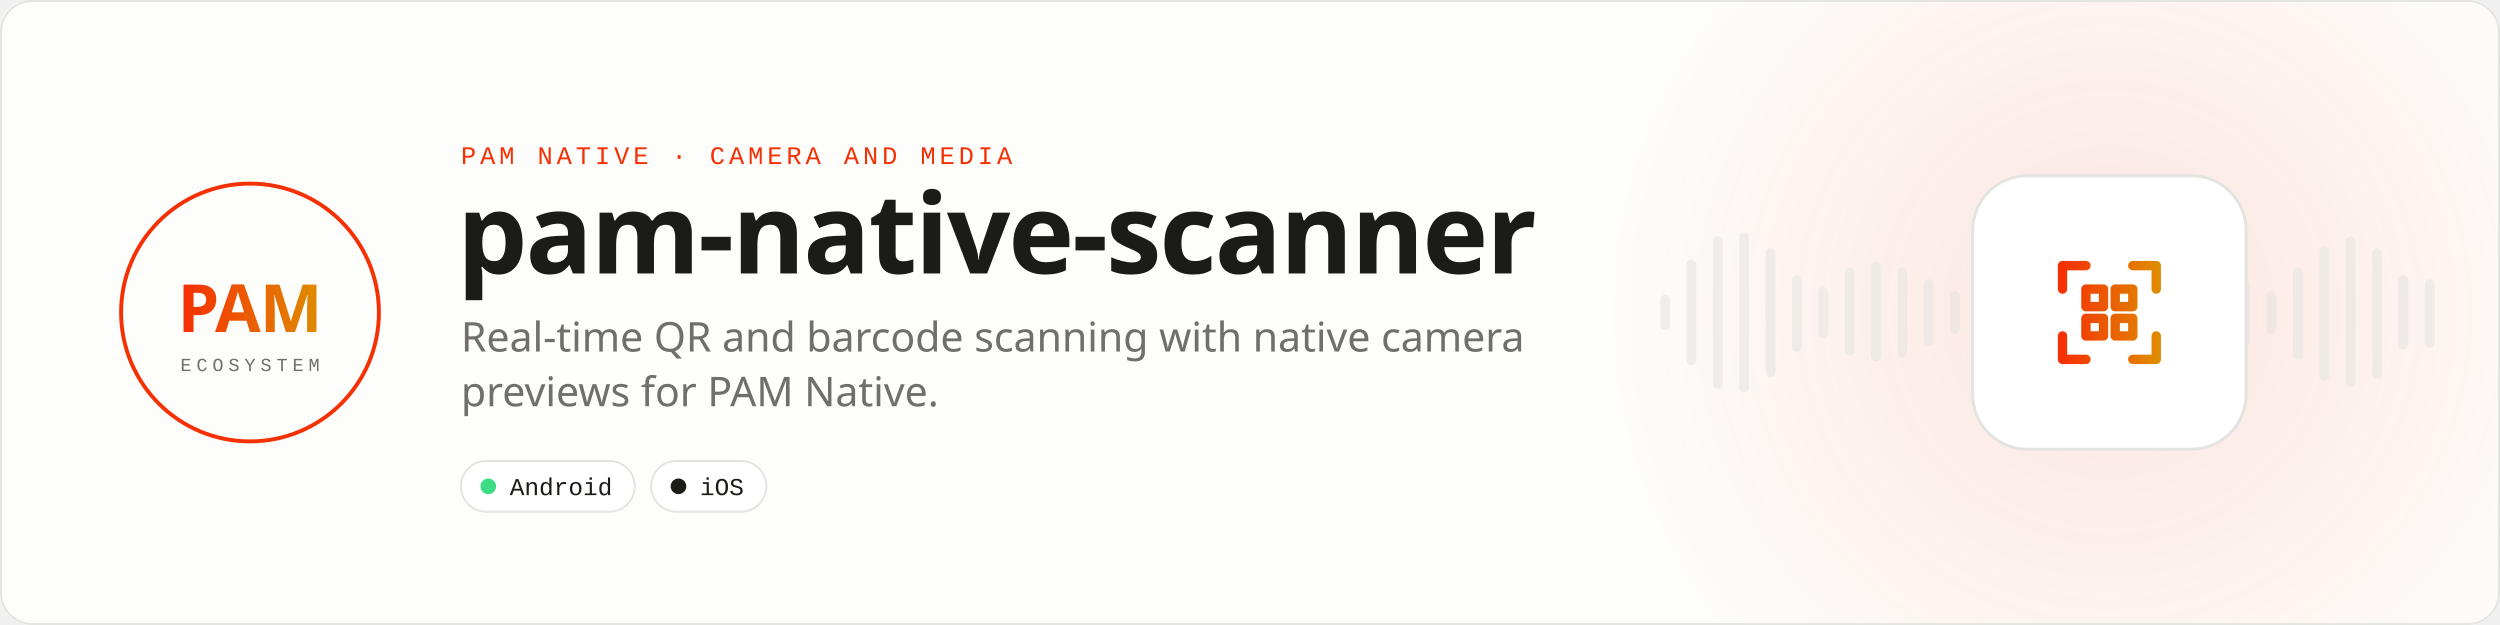
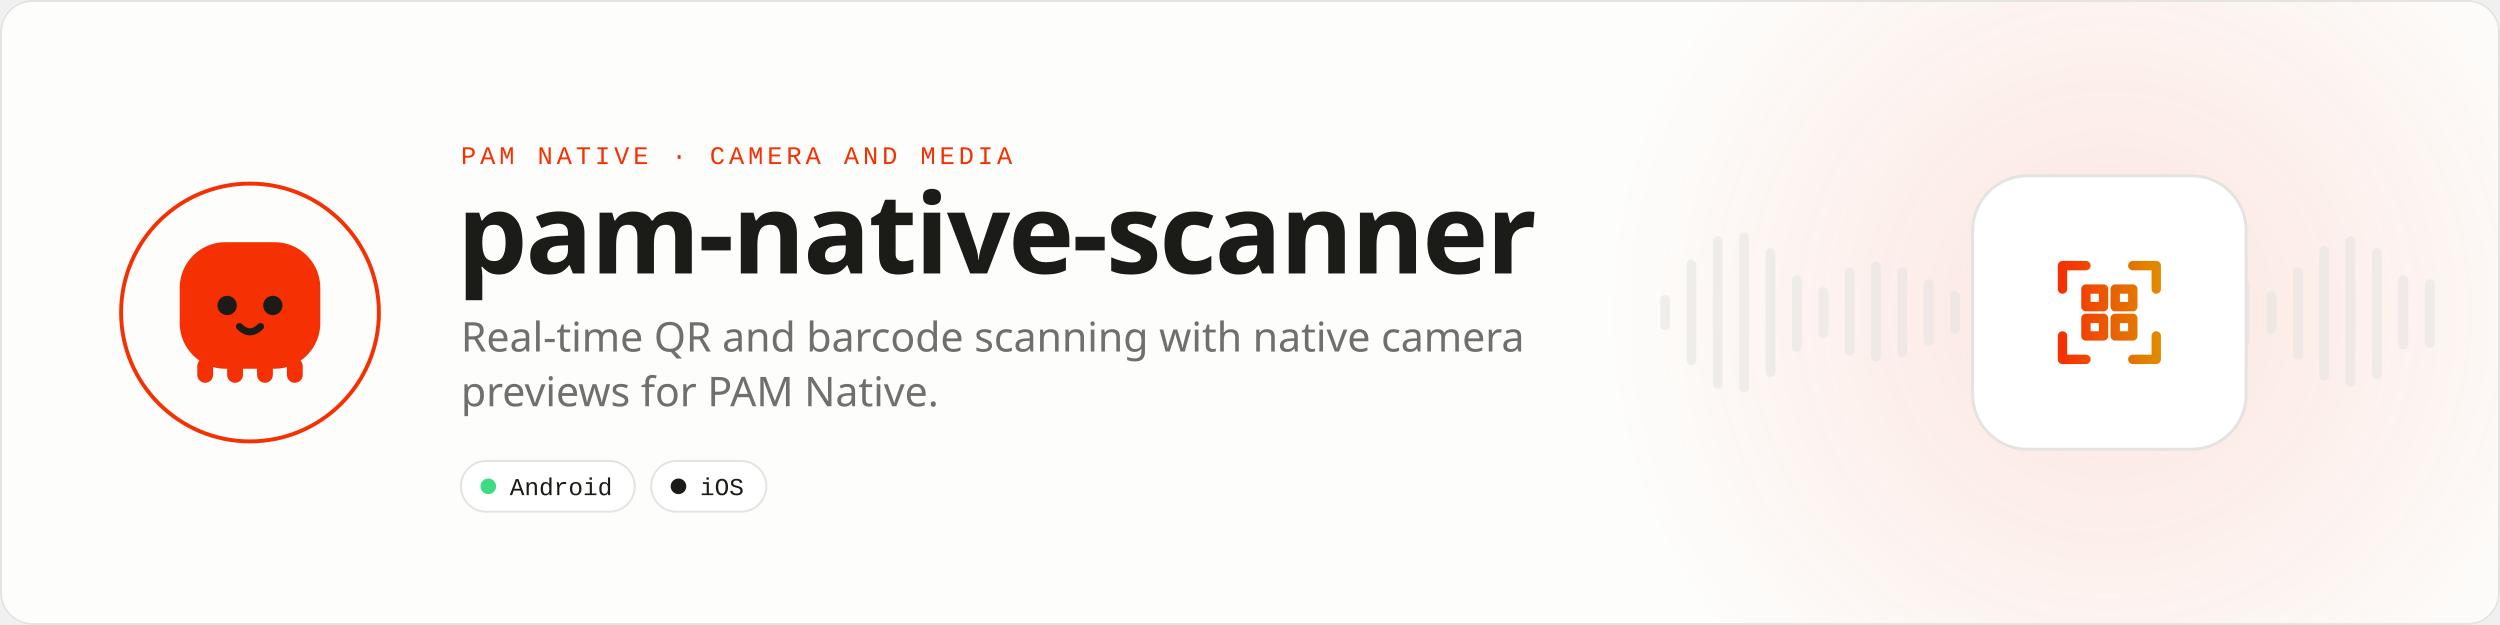
<svg xmlns="http://www.w3.org/2000/svg" viewBox="0 0 1280 320" width="1280" height="320" role="img" aria-label="pam-native-scanner: Real-time QR and barcode scanning with native camera previews for PAM Native.">
  <defs>
    <linearGradient id="pg" x1="0" y1="0" x2="1" y2="0">
      <stop offset="0" stop-color="#f53003" />
      <stop offset="1" stop-color="#e08a00" />
    </linearGradient>
    <radialGradient id="gl">
      <stop offset="0" stop-color="#f53003" stop-opacity=".12" />
      <stop offset="1" stop-color="#f53003" stop-opacity="0" />
    </radialGradient>
    <clipPath id="cl">
      <rect width="1280" height="320" rx="16" />
    </clipPath>
  </defs>
  <g clip-path="url(#cl)">
    <rect width="1280" height="320" fill="#fdfdfc" />
    <circle cx="1080" cy="160" r="260" fill="url(#gl)" />
    <g fill="#e3e3e0" opacity=".55">
      <rect x="850.0" y="151" width="5" height="18" rx="2.5">
        <animate attributeName="height" values="18;11;18" dur="2.4s" repeatCount="indefinite" />
        <animate attributeName="y" values="151;155;151" dur="2.4s" repeatCount="indefinite" />
      </rect>
      <rect x="863.5" y="133" width="5" height="54" rx="2.5" />
      <rect x="877.0" y="121" width="5" height="78" rx="2.5" />
      <rect x="890.5" y="119" width="5" height="82" rx="2.5">
        <animate attributeName="height" values="82;49;82" dur="3.3s" repeatCount="indefinite" />
        <animate attributeName="y" values="119;135;119" dur="3.3s" repeatCount="indefinite" />
      </rect>
      <rect x="904.0" y="127" width="5" height="66" rx="2.5" />
      <rect x="917.5" y="141" width="5" height="39" rx="2.5" />
      <rect x="931.0" y="147" width="5" height="26" rx="2.5">
        <animate attributeName="height" values="26;15;26" dur="2.7s" repeatCount="indefinite" />
        <animate attributeName="y" values="147;152;147" dur="2.7s" repeatCount="indefinite" />
      </rect>
      <rect x="944.5" y="137" width="5" height="45" rx="2.5" />
      <rect x="958.0" y="134" width="5" height="51" rx="2.5" />
      <rect x="971.5" y="137" width="5" height="46" rx="2.5">
        <animate attributeName="height" values="46;27;46" dur="3.6s" repeatCount="indefinite" />
        <animate attributeName="y" values="137;146;137" dur="3.6s" repeatCount="indefinite" />
      </rect>
      <rect x="985.0" y="143" width="5" height="34" rx="2.5" />
      <rect x="998.5" y="149" width="5" height="22" rx="2.5" />
      <rect x="1012.0" y="149" width="5" height="22" rx="2.5">
        <animate attributeName="height" values="22;13;22" dur="3.0s" repeatCount="indefinite" />
        <animate attributeName="y" values="149;153;149" dur="3.0s" repeatCount="indefinite" />
      </rect>
      <rect x="1025.5" y="147" width="5" height="25" rx="2.5" />
      <rect x="1039.0" y="147" width="5" height="26" rx="2.5" />
      <rect x="1052.5" y="148" width="5" height="24" rx="2.5">
        <animate attributeName="height" values="24;15;24" dur="2.4s" repeatCount="indefinite" />
        <animate attributeName="y" values="148;153;148" dur="2.4s" repeatCount="indefinite" />
      </rect>
      <rect x="1066.0" y="149" width="5" height="23" rx="2.5" />
      <rect x="1079.5" y="151" width="5" height="19" rx="2.5" />
      <rect x="1093.0" y="148" width="5" height="24" rx="2.5">
        <animate attributeName="height" values="24;14;24" dur="3.3s" repeatCount="indefinite" />
        <animate attributeName="y" values="148;153;148" dur="3.3s" repeatCount="indefinite" />
      </rect>
      <rect x="1106.5" y="143" width="5" height="33" rx="2.5" />
      <rect x="1120.0" y="139" width="5" height="41" rx="2.5" />
      <rect x="1133.5" y="139" width="5" height="43" rx="2.5">
        <animate attributeName="height" values="43;26;43" dur="2.7s" repeatCount="indefinite" />
        <animate attributeName="y" values="139;147;139" dur="2.7s" repeatCount="indefinite" />
      </rect>
      <rect x="1147.0" y="143" width="5" height="34" rx="2.5" />
      <rect x="1160.5" y="149" width="5" height="22" rx="2.5" />
      <rect x="1174.0" y="137" width="5" height="47" rx="2.5">
        <animate attributeName="height" values="47;28;47" dur="3.6s" repeatCount="indefinite" />
        <animate attributeName="y" values="137;146;137" dur="3.6s" repeatCount="indefinite" />
      </rect>
      <rect x="1187.5" y="126" width="5" height="69" rx="2.5" />
      <rect x="1201.0" y="121" width="5" height="77" rx="2.5" />
      <rect x="1214.5" y="127" width="5" height="67" rx="2.5">
        <animate attributeName="height" values="67;40;67" dur="3.0s" repeatCount="indefinite" />
        <animate attributeName="y" values="127;140;127" dur="3.0s" repeatCount="indefinite" />
      </rect>
      <rect x="1228.0" y="141" width="5" height="38" rx="2.5" />
      <rect x="1241.5" y="143" width="5" height="35" rx="2.5" />
    </g>
  </g>
  <rect x=".5" y=".5" width="1279" height="319" rx="16" fill="none" stroke="#e3e3e0" />
  <circle cx="128" cy="160" r="66" fill="#fdfdfc" stroke="#f53003" stroke-width="2" />
  <circle cx="128" cy="160" r="66" fill="none" stroke="#f53003">
    <animate attributeName="r" values="66;92" dur="3s" repeatCount="indefinite" />
    <animate attributeName="stroke-opacity" values=".5;0" dur="3s" repeatCount="indefinite" />
  </circle>
-   <text x="128" y="170" text-anchor="middle" font-family="-apple-system, BlinkMacSystemFont, 'Segoe UI', 'Noto Sans', Helvetica, Arial, sans-serif" font-weight="700" font-size="34" letter-spacing="-.5" fill="url(#pg)">PAM</text>
-   <text x="128" y="190" text-anchor="middle" font-family="ui-monospace, SFMono-Regular, 'SF Mono', Menlo, Consolas, 'Liberation Mono', monospace" font-size="9.5" letter-spacing="2.5" fill="#706f6c">ECOSYSTEM</text>
+   <g transform="translate(74 104.2) scale(.9)">
+     <rect x="30" y="88" width="9" height="14" rx="4.5" fill="#f53003" />
+     <rect x="47" y="88" width="9" height="14" rx="4.5" fill="#f53003" />
+     <rect x="64" y="88" width="9" height="14" rx="4.5" fill="#f53003" />
+     <rect x="81" y="88" width="9" height="14" rx="4.5" fill="#f53003" />
+     <rect x="20" y="22" width="80" height="72" rx="26" fill="#f53003" />
+     <circle cx="47" cy="58" r="5.5" fill="#1b1b18" />
+     <circle cx="73" cy="58" r="5.5" fill="#1b1b18" />
+     <path d="M54 70q6 6 12 0" stroke="#1b1b18" stroke-width="4" stroke-linecap="round" fill="none" />
+   </g>
  <text x="236" y="84" font-family="ui-monospace, SFMono-Regular, 'SF Mono', Menlo, Consolas, 'Liberation Mono', monospace" font-size="13" letter-spacing="2" fill="#f53003">PAM NATIVE · CAMERA AND MEDIA</text>
  <text x="234" y="140" font-family="-apple-system, BlinkMacSystemFont, 'Segoe UI', 'Noto Sans', Helvetica, Arial, sans-serif" font-weight="700" font-size="57" letter-spacing="-1" fill="#1b1b18">pam-native-scanner</text>
  <text x="236" y="180" font-family="-apple-system, BlinkMacSystemFont, 'Segoe UI', 'Noto Sans', Helvetica, Arial, sans-serif" font-size="21" fill="#706f6c">Real-time QR and barcode scanning with native camera</text>
  <text x="236" y="208" font-family="-apple-system, BlinkMacSystemFont, 'Segoe UI', 'Noto Sans', Helvetica, Arial, sans-serif" font-size="21" fill="#706f6c">previews for PAM Native.</text>
  <rect x="236" y="236" width="89" height="26" rx="13" fill="#ffffff" stroke="#e3e3e0" />
  <circle cx="250" cy="249" r="4" fill="#3ddc84" />
  <text x="261" y="253.5" font-family="ui-monospace, SFMono-Regular, 'SF Mono', Menlo, Consolas, 'Liberation Mono', monospace" font-size="12.5" fill="#1b1b18">Android</text>
  <rect x="333.375" y="236" width="59" height="26" rx="13" fill="#ffffff" stroke="#e3e3e0" />
  <circle cx="347.375" cy="249" r="4" fill="#1b1b18" />
  <text x="358.375" y="253.5" font-family="ui-monospace, SFMono-Regular, 'SF Mono', Menlo, Consolas, 'Liberation Mono', monospace" font-size="12.5" fill="#1b1b18">iOS</text>
  <rect x="1010" y="90" width="140" height="140" rx="28" fill="#ffffff" stroke="#e3e3e0" stroke-width="1.5" />
  <g transform="translate(1044 124) scale(3)" fill="none" stroke="url(#pg)" stroke-width="1.6" stroke-linecap="round" stroke-linejoin="round">
    <path d="M4 8V4h4M16 4h4v4M20 16v4h-4M8 20H4v-4M8 8h3v3H8zM13 8h3v3h-3zM8 13h3v3H8zM13 13h3v3h-3z" />
  </g>
</svg>
